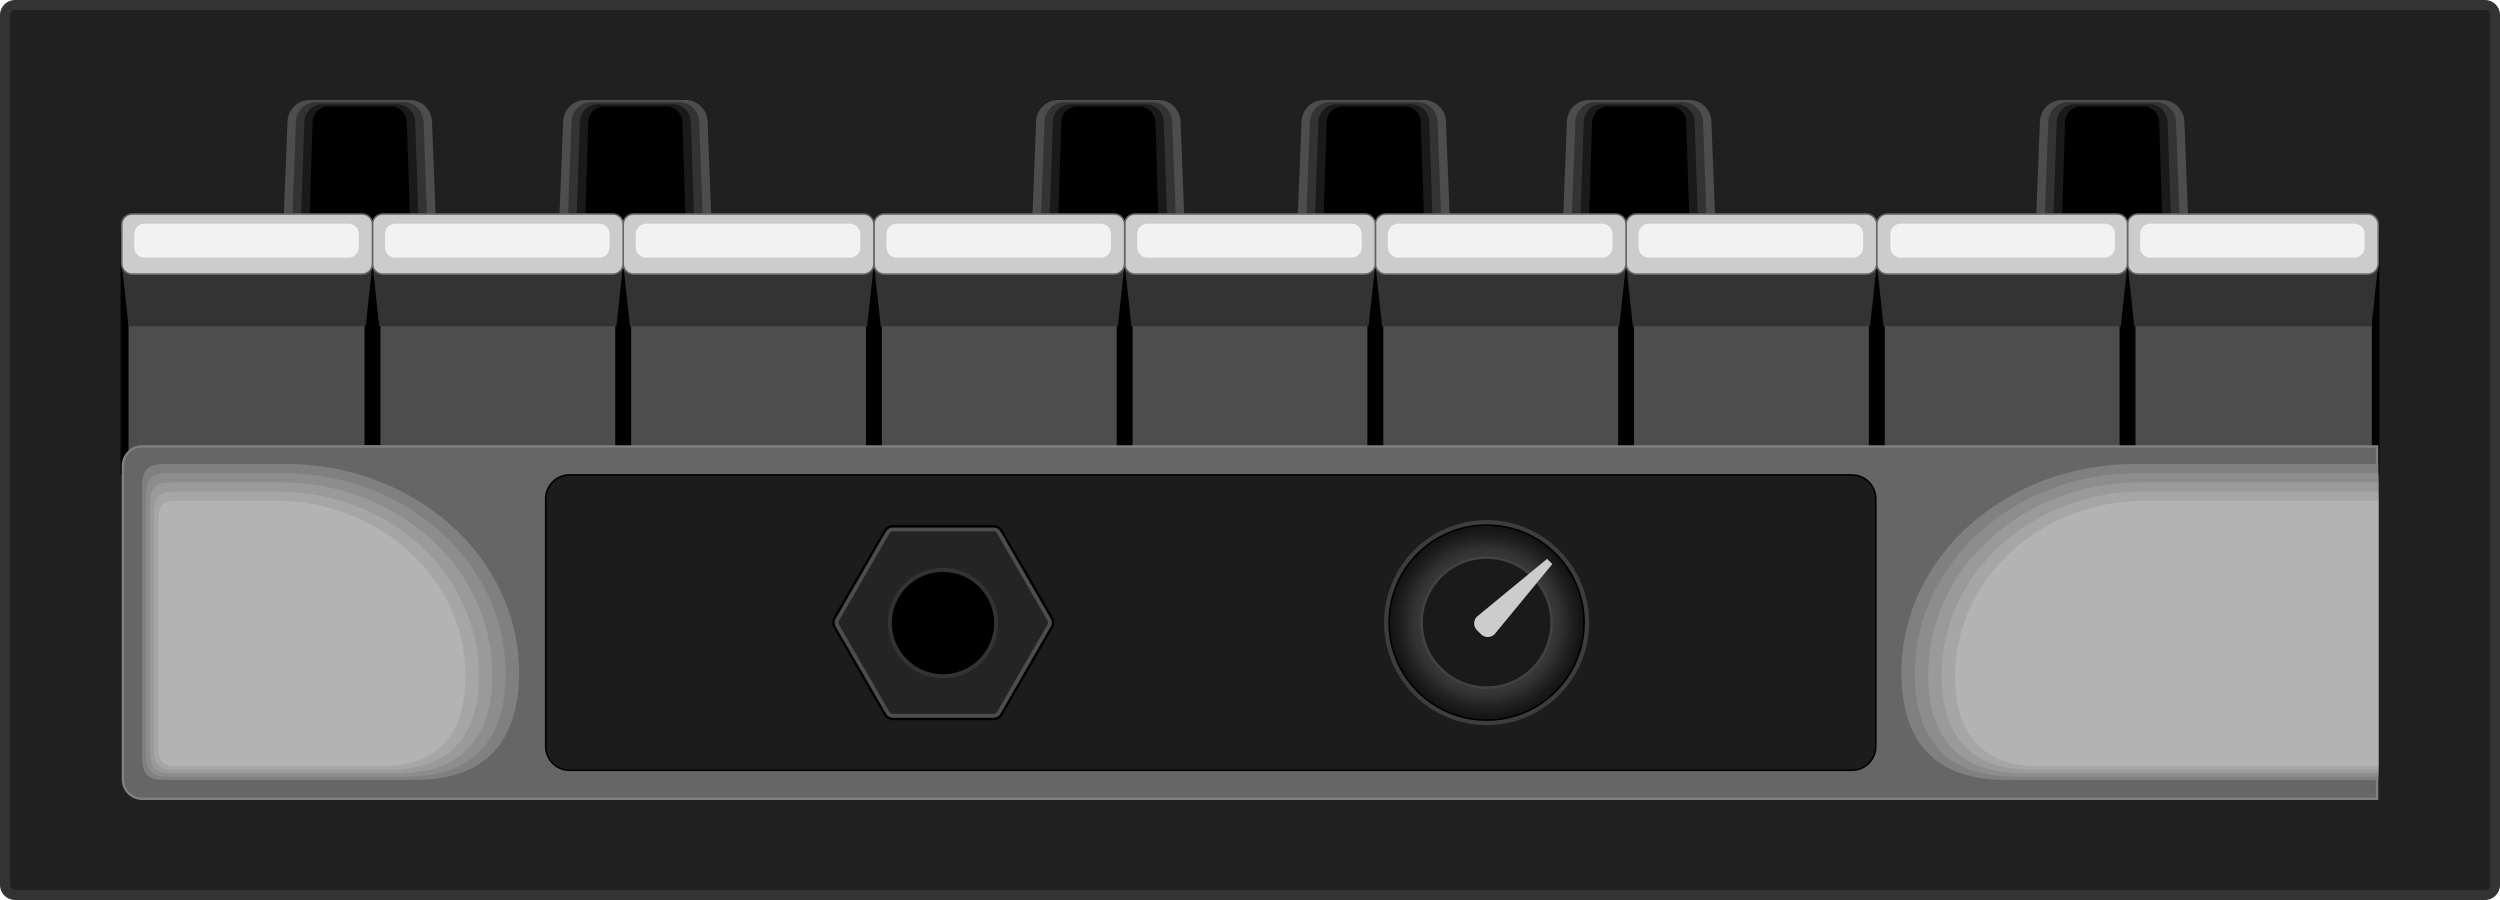
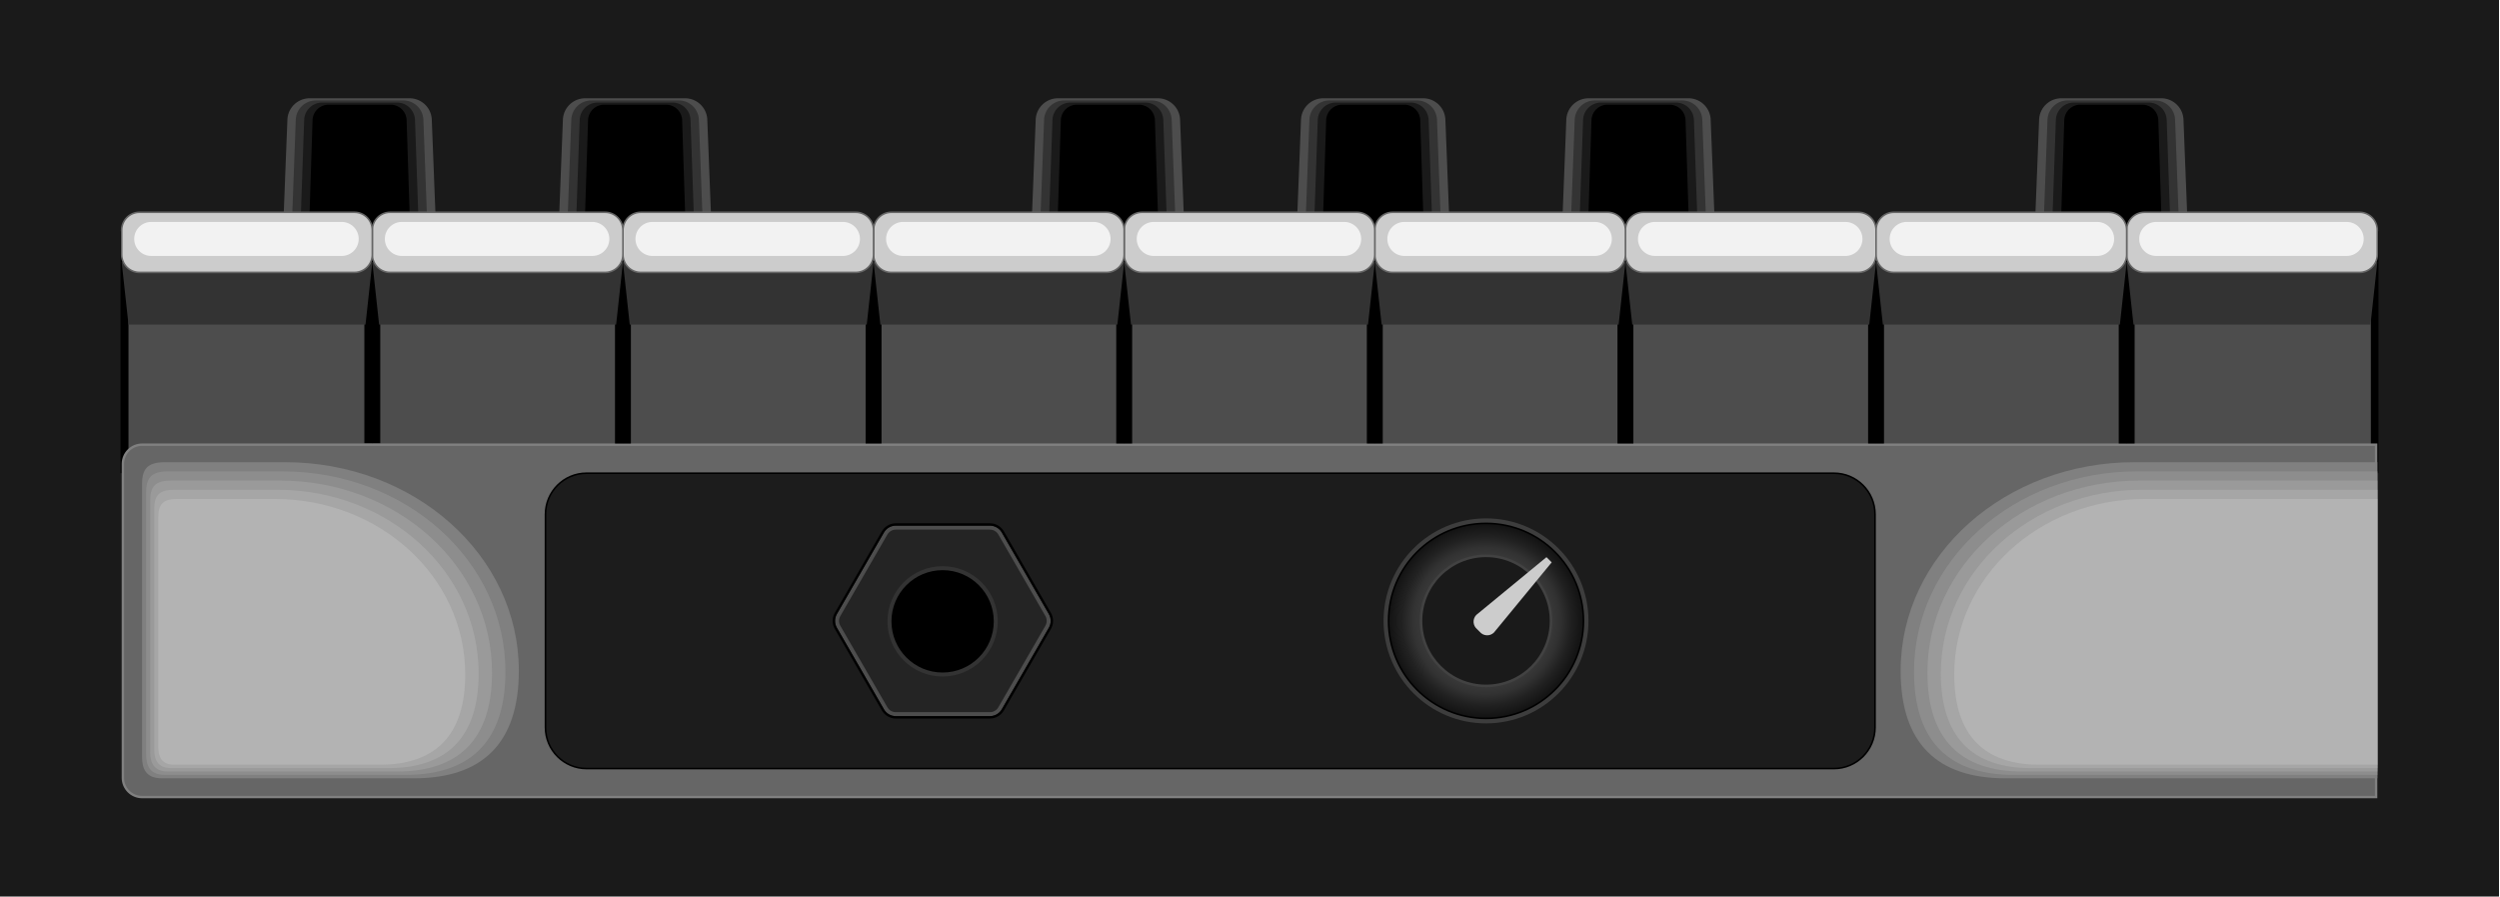
- <svg xmlns="http://www.w3.org/2000/svg" viewBox="0 0 500 180">
+ <svg xmlns="http://www.w3.org/2000/svg" viewBox="0 0 290 104">
  <defs>
-     <radialGradient id="a" cx="297.323" cy="124.52" r="20.042" gradientTransform="translate(8.03575 3.36542) scale(0.97297 0.97297)" gradientUnits="userSpaceOnUse">
+     <radialGradient id="a" cx="165.089" cy="58.786" r="11.624" gradientTransform="translate(11.81953 14.82488) scale(0.97297)" gradientUnits="userSpaceOnUse">
      <stop offset="0" stop-color="#737373" />
      <stop offset="0.38" stop-color="#505050" />
      <stop offset="0.753" stop-color="#323232" />
      <stop offset="0.866" stop-color="#212121" />
      <stop offset="1" stop-color="#121212" />
    </radialGradient>
  </defs>
-   <rect x="1" y="1" width="498" height="178" rx="2" ry="2" fill="#202020" />
-   <path d="M497,2a1.001,1.001,0,0,1,1,1V177a1.001,1.001,0,0,1-1,1H3a1.001,1.001,0,0,1-1-1V3A1.001,1.001,0,0,1,3,2H497m0-2H3A3,3,0,0,0,0,3V177a3,3,0,0,0,3,3H497a3,3,0,0,0,3-3V3a3,3,0,0,0-3-3Z" fill="#333" />
-   <path d="M433.45,59.521H411.406a4.426,4.426,0,0,1-4.627-4.38l1.213-31.063A4.461,4.461,0,0,1,412.619,20h19.618a4.461,4.461,0,0,1,4.627,4.078L438.078,55.141A4.426,4.426,0,0,1,433.45,59.521Z" fill="#4d4d4d" />
-   <path d="M413.756,20.43h17.343a4.023,4.023,0,0,1,4.091,3.794l1.072,28.898a4.009,4.009,0,0,1-4.091,4.074H412.684a4.009,4.009,0,0,1-4.091-4.074l1.073-28.898A4.023,4.023,0,0,1,413.756,20.43Z" fill="#333" />
-   <path d="M414.894,20.86h15.069a3.595,3.595,0,0,1,3.554,3.51l.932,26.732a3.602,3.602,0,0,1-3.554,3.769H413.962a3.602,3.602,0,0,1-3.554-3.769l.932-26.732A3.595,3.595,0,0,1,414.894,20.86Z" fill="#1a1a1a" />
-   <path d="M429.616,52.546H415.24a3.208,3.208,0,0,1-3.018-3.464l.791-24.567a3.181,3.181,0,0,1,3.018-3.225h12.794A3.181,3.181,0,0,1,431.843,24.515l.791,24.567A3.208,3.208,0,0,1,429.616,52.546Z" />
-   <path d="M338.854,59.521H316.81a4.426,4.426,0,0,1-4.627-4.38l1.213-31.063A4.461,4.461,0,0,1,318.023,20H337.641a4.461,4.461,0,0,1,4.627,4.078L343.482,55.141A4.426,4.426,0,0,1,338.854,59.521Z" fill="#4d4d4d" />
-   <path d="M319.16,20.43H336.504a4.023,4.023,0,0,1,4.091,3.794l1.073,28.898a4.009,4.009,0,0,1-4.091,4.074H318.088a4.009,4.009,0,0,1-4.091-4.074l1.072-28.898A4.023,4.023,0,0,1,319.16,20.43Z" fill="#333" />
-   <path d="M320.298,20.86h15.069a3.595,3.595,0,0,1,3.554,3.51l.932,26.732a3.602,3.602,0,0,1-3.554,3.769H319.366a3.602,3.602,0,0,1-3.554-3.769l.932-26.732A3.595,3.595,0,0,1,320.298,20.86Z" fill="#1a1a1a" />
-   <path d="M335.02,52.546H320.644a3.208,3.208,0,0,1-3.018-3.464L318.417,24.515a3.181,3.181,0,0,1,3.018-3.225h12.794a3.181,3.181,0,0,1,3.018,3.225l.791,24.567A3.208,3.208,0,0,1,335.02,52.546Z" />
-   <path d="M285.772,59.521H263.727a4.426,4.426,0,0,1-4.627-4.38L260.313,24.078A4.461,4.461,0,0,1,264.94,20h19.618a4.461,4.461,0,0,1,4.627,4.078L290.399,55.141A4.426,4.426,0,0,1,285.772,59.521Z" fill="#4d4d4d" />
-   <path d="M266.078,20.43h17.343a4.023,4.023,0,0,1,4.091,3.794l1.073,28.898a4.009,4.009,0,0,1-4.091,4.074H265.005a4.009,4.009,0,0,1-4.091-4.074l1.073-28.898A4.023,4.023,0,0,1,266.078,20.43Z" fill="#333" />
-   <path d="M267.215,20.86h15.069a3.595,3.595,0,0,1,3.554,3.51l.932,26.732a3.602,3.602,0,0,1-3.554,3.769H266.283a3.602,3.602,0,0,1-3.554-3.769l.932-26.732A3.595,3.595,0,0,1,267.215,20.86Z" fill="#1a1a1a" />
-   <path d="M281.938,52.546H267.561a3.208,3.208,0,0,1-3.018-3.464l.791-24.567a3.181,3.181,0,0,1,3.018-3.225h12.794a3.181,3.181,0,0,1,3.018,3.225l.791,24.567A3.208,3.208,0,0,1,281.938,52.546Z" />
-   <path d="M232.689,59.521H210.645a4.426,4.426,0,0,1-4.627-4.38l1.213-31.063A4.461,4.461,0,0,1,211.858,20h19.618a4.461,4.461,0,0,1,4.627,4.078L237.316,55.141A4.426,4.426,0,0,1,232.689,59.521Z" fill="#4d4d4d" />
-   <path d="M212.995,20.43h17.343a4.023,4.023,0,0,1,4.091,3.794l1.073,28.898a4.009,4.009,0,0,1-4.091,4.074H211.923a4.009,4.009,0,0,1-4.091-4.074l1.073-28.898A4.023,4.023,0,0,1,212.995,20.43Z" fill="#333" />
-   <path d="M214.132,20.86h15.069a3.595,3.595,0,0,1,3.554,3.51l.932,26.732a3.602,3.602,0,0,1-3.554,3.769H213.201a3.602,3.602,0,0,1-3.554-3.769l.932-26.732A3.595,3.595,0,0,1,214.132,20.86Z" fill="#1a1a1a" />
-   <path d="M228.855,52.546H214.478a3.208,3.208,0,0,1-3.018-3.464l.791-24.567a3.181,3.181,0,0,1,3.018-3.225h12.794a3.181,3.181,0,0,1,3.018,3.225l.791,24.567A3.208,3.208,0,0,1,228.855,52.546Z" />
-   <path d="M138.093,59.521H116.049a4.426,4.426,0,0,1-4.627-4.38l1.213-31.063A4.461,4.461,0,0,1,117.262,20h19.618a4.461,4.461,0,0,1,4.627,4.078L142.72,55.141A4.426,4.426,0,0,1,138.093,59.521Z" fill="#4d4d4d" />
-   <path d="M118.399,20.43H135.743a4.023,4.023,0,0,1,4.091,3.794l1.073,28.898a4.009,4.009,0,0,1-4.091,4.074H117.327a4.009,4.009,0,0,1-4.091-4.074l1.073-28.898A4.023,4.023,0,0,1,118.399,20.43Z" fill="#333" />
-   <path d="M119.536,20.86h15.069a3.595,3.595,0,0,1,3.554,3.51l.932,26.732a3.602,3.602,0,0,1-3.554,3.769H118.605a3.602,3.602,0,0,1-3.554-3.769l.932-26.732A3.595,3.595,0,0,1,119.536,20.86Z" fill="#1a1a1a" />
-   <path d="M134.259,52.546H119.883a3.208,3.208,0,0,1-3.018-3.464l.791-24.567a3.181,3.181,0,0,1,3.018-3.225H133.468a3.181,3.181,0,0,1,3.018,3.225l.791,24.567A3.208,3.208,0,0,1,134.259,52.546Z" />
-   <path d="M82.969,59.521H60.924A4.426,4.426,0,0,1,56.297,55.141l1.213-31.063A4.461,4.461,0,0,1,62.138,20H81.755A4.461,4.461,0,0,1,86.383,24.078L87.596,55.141A4.426,4.426,0,0,1,82.969,59.521Z" fill="#4d4d4d" />
-   <path d="M63.275,20.43H80.618a4.023,4.023,0,0,1,4.091,3.794l1.073,28.898a4.009,4.009,0,0,1-4.091,4.074H62.202a4.009,4.009,0,0,1-4.091-4.074L59.184,24.224A4.023,4.023,0,0,1,63.275,20.43Z" fill="#333" />
-   <path d="M64.412,20.86H79.481a3.595,3.595,0,0,1,3.554,3.51l.932,26.732a3.602,3.602,0,0,1-3.554,3.769H63.48a3.602,3.602,0,0,1-3.554-3.769l.932-26.732A3.595,3.595,0,0,1,64.412,20.86Z" fill="#1a1a1a" />
-   <path d="M79.135,52.546H64.758a3.208,3.208,0,0,1-3.018-3.464l.791-24.567a3.181,3.181,0,0,1,3.018-3.225H78.344a3.181,3.181,0,0,1,3.018,3.225l.791,24.567A3.208,3.208,0,0,1,79.135,52.546Z" />
-   <line x1="25.708" y1="46.6" x2="25.708" y2="94.985" fill="none" stroke="#000" stroke-miterlimit="10" stroke-width="3.182" />
-   <line x1="474.292" y1="46.6" x2="474.292" y2="94.985" fill="none" stroke="#000" stroke-miterlimit="10" stroke-width="3.182" />
-   <rect x="74.492" y="52.99" width="50.145" height="42.176" fill="#4d4d4d" />
-   <rect x="25.708" y="52.99" width="48.784" height="42.176" fill="#4d4d4d" />
-   <line x1="74.492" y1="46.6" x2="74.492" y2="89.041" fill="none" stroke="#000" stroke-miterlimit="10" stroke-width="3.182" />
-   <rect x="124.637" y="52.99" width="50.145" height="42.176" fill="#4d4d4d" />
-   <rect x="174.782" y="52.99" width="50.145" height="42.176" fill="#4d4d4d" />
-   <rect x="224.927" y="52.99" width="50.145" height="42.176" fill="#4d4d4d" />
-   <rect x="275.073" y="52.99" width="50.145" height="42.176" fill="#4d4d4d" />
-   <rect x="325.218" y="52.99" width="50.145" height="42.176" fill="#4d4d4d" />
-   <rect x="375.363" y="52.99" width="50.145" height="42.176" fill="#4d4d4d" />
-   <rect x="425.508" y="52.99" width="48.851" height="42.176" fill="#4d4d4d" />
-   <path d="M28.431,159.762a3.849,3.849,0,0,1-3.845-3.845V93.124a3.849,3.849,0,0,1,3.845-3.845h446.983v70.482Z" fill="#666" />
-   <path d="M475.175,89.518v70.004H28.431a3.61,3.61,0,0,1-3.606-3.606V93.124a3.61,3.61,0,0,1,3.606-3.606H475.175m.477-.477H28.431a4.095,4.095,0,0,0-4.083,4.083v62.792A4.095,4.095,0,0,0,28.431,160H475.653V89.041Z" fill="gray" />
-   <rect x="109.14" y="94.985" width="266.016" height="59.071" rx="4.773" ry="4.773" fill="#1c1c1c" stroke="#000" stroke-miterlimit="10" stroke-width="0.318" />
-   <path d="M178.57,143.174a1.196,1.196,0,0,1-1.033-.597l-10.079-17.458a1.195,1.195,0,0,1,0-1.192l10.079-17.457a1.196,1.196,0,0,1,1.033-.597h20.158a1.196,1.196,0,0,1,1.034.597l10.079,17.457a1.195,1.195,0,0,1,0,1.192l-10.079,17.458a1.196,1.196,0,0,1-1.034.597Z" fill="#242424" />
-   <path d="M198.728,106.271a.798.798,0,0,1,.689.398l10.079,17.457a.798.798,0,0,1,0,.795l-10.079,17.457a.798.798,0,0,1-.689.398H178.57a.798.798,0,0,1-.689-.398L167.802,124.921a.798.798,0,0,1,0-.795l10.079-17.457a.798.798,0,0,1,.689-.398h20.158m0-.795H178.57a1.591,1.591,0,0,0-1.378.795L167.113,123.728a1.591,1.591,0,0,0,0,1.591l10.079,17.457a1.591,1.591,0,0,0,1.378.795h20.158a1.591,1.591,0,0,0,1.378-.795l10.079-17.457a1.591,1.591,0,0,0,0-1.591l-10.079-17.457a1.591,1.591,0,0,0-1.378-.795Z" fill="#4d4d4d" />
-   <path d="M198.728,105.475a1.591,1.591,0,0,1,1.378.795L210.184,123.728a1.591,1.591,0,0,1,0,1.591l-10.079,17.457a1.591,1.591,0,0,1-1.378.795H178.57a1.591,1.591,0,0,1-1.378-.795l-10.079-17.457a1.591,1.591,0,0,1,0-1.591l10.079-17.457a1.591,1.591,0,0,1,1.378-.795h20.158m0-.477H178.57a2.074,2.074,0,0,0-1.791,1.034L166.7,123.49a2.074,2.074,0,0,0,0,2.068l10.079,17.457a2.074,2.074,0,0,0,1.791,1.034h20.158a2.074,2.074,0,0,0,1.791-1.034l10.079-17.458a2.074,2.074,0,0,0,0-2.068l-10.079-17.457a2.074,2.074,0,0,0-1.791-1.034Z" />
-   <circle cx="188.598" cy="124.611" r="10.634" stroke="#333" stroke-miterlimit="10" stroke-width="0.795" />
-   <circle cx="297.323" cy="124.52" r="20.5" fill="#3d3d3d" />
-   <circle cx="297.323" cy="124.52" r="19.5" stroke="#000" stroke-miterlimit="10" stroke-width="0.318" fill="url(#a)" />
-   <circle cx="297.323" cy="124.52" r="13" fill="#1a1a1a" stroke="#424242" stroke-miterlimit="10" stroke-width="0.5" />
-   <path d="M103.806,134.515c0,14.584-7.435,21.484-20.932,21.484H32.351c-3.151,0-3.92-1.926-3.92-4.24V97.143c0-3.135,1.191-4.359,4.594-4.359H57.019C82.859,92.784,103.806,111.358,103.806,134.515Z" fill="gray" />
-   <path d="M56.505,94.623c24.643,0,44.621,17.834,44.621,40.069,0,14.003-7.09,20.628-19.963,20.628H32.979c-3.006,0-3.739-1.849-3.739-4.071V98.809c0-3.01,1.136-4.185,4.381-4.185Z" fill="#8d8d8d" />
-   <path d="M55.99,96.462c23.447,0,42.454,17.094,42.454,38.406,0,13.422-6.746,19.772-18.994,19.772H33.607c-2.86,0-3.557-1.773-3.557-3.902V100.474c0-2.885,1.081-4.012,4.168-4.012Z" fill="#9a9a9a" />
-   <path d="M55.476,98.302c22.25,0,40.288,16.355,40.288,36.744,0,12.841-6.402,18.916-18.024,18.916H34.235c-2.714,0-3.376-1.696-3.376-3.733V102.14c0-2.76,1.026-3.838,3.956-3.838Z" fill="#a6a6a6" />
-   <path d="M93.083,135.222c0,12.26-6.058,18.061-17.055,18.061H34.863c-2.568,0-3.194-1.619-3.194-3.564V103.805c0-2.636.97-3.665,3.743-3.665h19.55C76.015,100.141,93.083,115.755,93.083,135.222Z" fill="#b3b3b3" />
-   <path d="M380.282,134.515c0,14.584,7.435,21.484,20.932,21.484h74.439V92.784H427.069C401.229,92.784,380.282,111.358,380.282,134.515Z" fill="gray" />
-   <path d="M382.963,134.692c0,14.003,7.09,20.628,19.963,20.628h72.727V94.623H427.584C402.94,94.623,382.963,112.457,382.963,134.692Z" fill="#8d8d8d" />
-   <path d="M385.644,134.869c0,13.422,6.746,19.772,18.994,19.772h71.015V96.462h-47.554C404.651,96.462,385.644,113.557,385.644,134.869Z" fill="#9a9a9a" />
-   <path d="M388.325,135.046c0,12.841,6.402,18.916,18.024,18.916h69.304V98.302H428.613C406.362,98.302,388.325,114.656,388.325,135.046Z" fill="#a6a6a6" />
-   <path d="M391.006,135.222c0,12.26,6.058,18.061,17.055,18.061h67.592V100.141H429.127C408.073,100.141,391.006,115.755,391.006,135.222Z" fill="#b3b3b3" />
-   <line x1="124.637" y1="50.797" x2="124.637" y2="89.041" fill="none" stroke="#000" stroke-miterlimit="10" stroke-width="3.182" />
-   <line x1="174.782" y1="50.797" x2="174.782" y2="89.041" fill="none" stroke="#000" stroke-miterlimit="10" stroke-width="3.182" />
-   <line x1="224.927" y1="50.797" x2="224.927" y2="89.041" fill="none" stroke="#000" stroke-miterlimit="10" stroke-width="3.182" />
-   <line x1="275.073" y1="50.797" x2="275.073" y2="89.041" fill="none" stroke="#000" stroke-miterlimit="10" stroke-width="3.182" />
-   <line x1="325.218" y1="50.797" x2="325.218" y2="89.041" fill="none" stroke="#000" stroke-miterlimit="10" stroke-width="3.182" />
-   <line x1="375.363" y1="50.797" x2="375.363" y2="89.041" fill="none" stroke="#000" stroke-miterlimit="10" stroke-width="3.182" />
-   <line x1="425.508" y1="50.797" x2="425.508" y2="89.041" fill="none" stroke="#000" stroke-miterlimit="10" stroke-width="3.182" />
-   <polygon points="124.637 52.784 74.492 52.784 75.853 65.259 123.276 65.259 124.637 52.784" fill="#333" />
-   <polygon points="174.782 52.784 124.637 52.784 125.999 65.259 173.421 65.259 174.782 52.784" fill="#333" />
-   <polygon points="224.927 52.784 174.782 52.784 176.144 65.259 223.566 65.259 224.927 52.784" fill="#333" />
-   <polygon points="275.073 52.784 224.927 52.784 226.289 65.259 273.711 65.259 275.073 52.784" fill="#333" />
-   <polygon points="325.218 52.784 275.073 52.784 276.434 65.259 323.856 65.259 325.218 52.784" fill="#333" />
-   <polygon points="375.363 52.784 325.218 52.784 326.579 65.259 374.001 65.259 375.363 52.784" fill="#333" />
-   <polygon points="425.508 52.784 375.363 52.784 376.724 65.259 424.147 65.259 425.508 52.784" fill="#333" />
-   <polygon points="475.653 52.784 425.508 52.784 426.869 65.259 474.292 65.259 475.653 52.784" fill="#333" />
-   <rect x="425.508" y="42.801" width="50.145" height="12.024" rx="2.068" ry="2.068" fill="#ccc" stroke="#666" stroke-miterlimit="10" stroke-width="0.318" />
-   <rect x="428.014" y="44.73" width="44.916" height="6.805" rx="2.068" ry="2.068" fill="#f2f2f2" />
-   <rect x="325.218" y="42.801" width="50.145" height="12.024" rx="2.068" ry="2.068" fill="#ccc" stroke="#666" stroke-miterlimit="10" stroke-width="0.318" />
-   <rect x="327.724" y="44.73" width="44.916" height="6.805" rx="2.068" ry="2.068" fill="#f2f2f2" />
-   <rect x="275.073" y="42.801" width="50.145" height="12.024" rx="2.068" ry="2.068" fill="#ccc" stroke="#666" stroke-miterlimit="10" stroke-width="0.318" />
-   <rect x="277.579" y="44.73" width="44.916" height="6.805" rx="2.068" ry="2.068" fill="#f2f2f2" />
-   <rect x="224.927" y="42.801" width="50.145" height="12.024" rx="2.068" ry="2.068" fill="#ccc" stroke="#666" stroke-miterlimit="10" stroke-width="0.318" />
-   <rect x="227.434" y="44.73" width="44.916" height="6.805" rx="2.068" ry="2.068" fill="#f2f2f2" />
-   <rect x="174.782" y="42.801" width="50.145" height="12.024" rx="2.068" ry="2.068" fill="#ccc" stroke="#666" stroke-miterlimit="10" stroke-width="0.318" />
-   <rect x="177.289" y="44.73" width="44.916" height="6.805" rx="2.068" ry="2.068" fill="#f2f2f2" />
-   <rect x="124.637" y="42.801" width="50.145" height="12.024" rx="2.068" ry="2.068" fill="#ccc" stroke="#666" stroke-miterlimit="10" stroke-width="0.318" />
-   <rect x="127.144" y="44.73" width="44.916" height="6.805" rx="2.068" ry="2.068" fill="#f2f2f2" />
-   <rect x="74.492" y="42.801" width="50.145" height="12.024" rx="2.068" ry="2.068" fill="#ccc" stroke="#666" stroke-miterlimit="10" stroke-width="0.318" />
-   <rect x="76.999" y="44.73" width="44.916" height="6.805" rx="2.068" ry="2.068" fill="#f2f2f2" />
-   <polygon points="74.492 52.784 24.347 52.784 25.708 65.259 73.131 65.259 74.492 52.784" fill="#333" />
-   <path d="M309.42,111.776l-14.03,11.545a1.933,1.933,0,0,0,.136,2.846l.543.543a1.933,1.933,0,0,0,2.846.136L310.46,112.817Z" fill="#ccc" />
-   <rect x="24.347" y="42.801" width="50.145" height="12.024" rx="2.068" ry="2.068" fill="#ccc" stroke="#666" stroke-miterlimit="10" stroke-width="0.318" />
-   <rect x="26.854" y="44.73" width="44.916" height="6.805" rx="2.068" ry="2.068" fill="#f2f2f2" />
-   <rect x="375.363" y="42.801" width="50.145" height="12.024" rx="2.068" ry="2.068" fill="#ccc" stroke="#666" stroke-miterlimit="10" stroke-width="0.318" />
-   <rect x="378.085" y="44.73" width="44.916" height="6.805" rx="2.068" ry="2.068" fill="#f2f2f2" />
+   <rect width="290" height="104" fill="#1a1a1a" />
+   <path d="M251.401,34.322H238.615a2.567,2.567,0,0,1-2.684-2.54l.704-18.016A2.587,2.587,0,0,1,239.319,11.4h11.378a2.587,2.587,0,0,1,2.684,2.365l.704,18.016A2.567,2.567,0,0,1,251.401,34.322Z" fill="#4d4d4d" />
+   <path d="M239.979,11.649H250.038a2.333,2.333,0,0,1,2.373,2.2l.622,16.761a2.325,2.325,0,0,1-2.373,2.363H239.357a2.325,2.325,0,0,1-2.373-2.363l.622-16.761A2.333,2.333,0,0,1,239.979,11.649Z" fill="#333" />
+   <path d="M240.638,11.899h8.74a2.085,2.085,0,0,1,2.062,2.036l.54,15.505a2.089,2.089,0,0,1-2.062,2.186h-9.821a2.089,2.089,0,0,1-2.062-2.186l.54-15.505A2.085,2.085,0,0,1,240.638,11.899Z" fill="#1a1a1a" />
+   <path d="M249.177,30.276H240.839a1.861,1.861,0,0,1-1.75-2.009l.459-14.249a1.845,1.845,0,0,1,1.75-1.871h7.421a1.845,1.845,0,0,1,1.75,1.871l.459,14.249A1.861,1.861,0,0,1,249.177,30.276Z" />
+   <path d="M196.535,34.322H183.75a2.567,2.567,0,0,1-2.684-2.54l.704-18.016A2.588,2.588,0,0,1,184.453,11.4h11.378a2.588,2.588,0,0,1,2.684,2.365l.704,18.016A2.567,2.567,0,0,1,196.535,34.322Z" fill="#4d4d4d" />
+   <path d="M185.113,11.649h10.059a2.333,2.333,0,0,1,2.373,2.2l.622,16.761a2.325,2.325,0,0,1-2.373,2.363H184.491a2.325,2.325,0,0,1-2.373-2.363l.622-16.761A2.333,2.333,0,0,1,185.113,11.649Z" fill="#333" />
+   <path d="M185.773,11.899h8.74a2.085,2.085,0,0,1,2.062,2.036l.54,15.505A2.089,2.089,0,0,1,195.053,31.625h-9.821a2.089,2.089,0,0,1-2.062-2.186l.54-15.505A2.085,2.085,0,0,1,185.773,11.899Z" fill="#1a1a1a" />
+   <path d="M194.312,30.276h-8.338a1.861,1.861,0,0,1-1.75-2.009l.459-14.249a1.845,1.845,0,0,1,1.75-1.871h7.421a1.845,1.845,0,0,1,1.75,1.871l.459,14.249A1.861,1.861,0,0,1,194.312,30.276Z" />
+   <path d="M165.747,34.322H152.962a2.567,2.567,0,0,1-2.684-2.54l.704-18.016A2.588,2.588,0,0,1,153.665,11.4h11.378a2.588,2.588,0,0,1,2.684,2.365l.704,18.016A2.567,2.567,0,0,1,165.747,34.322Z" fill="#4d4d4d" />
+   <path d="M154.325,11.649h10.059a2.333,2.333,0,0,1,2.373,2.2l.622,16.761a2.325,2.325,0,0,1-2.373,2.363H153.703a2.325,2.325,0,0,1-2.373-2.363l.622-16.761A2.333,2.333,0,0,1,154.325,11.649Z" fill="#333" />
+   <path d="M154.985,11.899h8.74a2.085,2.085,0,0,1,2.062,2.036l.54,15.505a2.089,2.089,0,0,1-2.062,2.186h-9.821a2.089,2.089,0,0,1-2.062-2.186l.54-15.505A2.085,2.085,0,0,1,154.985,11.899Z" fill="#1a1a1a" />
+   <path d="M163.524,30.276h-8.338a1.861,1.861,0,0,1-1.75-2.009l.459-14.249a1.845,1.845,0,0,1,1.75-1.871H163.065a1.845,1.845,0,0,1,1.75,1.871l.459,14.249A1.861,1.861,0,0,1,163.524,30.276Z" />
+   <path d="M134.96,34.322H122.174a2.567,2.567,0,0,1-2.684-2.54l.704-18.016A2.588,2.588,0,0,1,122.878,11.4h11.378a2.588,2.588,0,0,1,2.684,2.365l.704,18.016A2.567,2.567,0,0,1,134.96,34.322Z" fill="#4d4d4d" />
+   <path d="M123.537,11.649H133.596a2.333,2.333,0,0,1,2.373,2.2l.622,16.761a2.325,2.325,0,0,1-2.373,2.363H122.915a2.325,2.325,0,0,1-2.373-2.363l.622-16.761A2.333,2.333,0,0,1,123.537,11.649Z" fill="#333" />
+   <path d="M124.197,11.899h8.74a2.085,2.085,0,0,1,2.062,2.036l.54,15.505a2.089,2.089,0,0,1-2.062,2.186h-9.821a2.089,2.089,0,0,1-2.062-2.186l.54-15.505A2.085,2.085,0,0,1,124.197,11.899Z" fill="#1a1a1a" />
+   <path d="M132.736,30.276h-8.338a1.861,1.861,0,0,1-1.75-2.009l.459-14.249a1.845,1.845,0,0,1,1.75-1.871h7.421a1.845,1.845,0,0,1,1.75,1.871l.459,14.249A1.861,1.861,0,0,1,132.736,30.276Z" />
+   <path d="M80.094,34.322H67.308a2.567,2.567,0,0,1-2.684-2.54L65.328,13.765A2.587,2.587,0,0,1,68.012,11.4H79.39a2.587,2.587,0,0,1,2.684,2.365l.704,18.016A2.567,2.567,0,0,1,80.094,34.322Z" fill="#4d4d4d" />
+   <path d="M68.672,11.649H78.731a2.333,2.333,0,0,1,2.373,2.2l.622,16.761a2.325,2.325,0,0,1-2.373,2.363H68.049a2.325,2.325,0,0,1-2.373-2.363l.622-16.761A2.333,2.333,0,0,1,68.672,11.649Z" fill="#333" />
+   <path d="M69.331,11.899H78.071a2.085,2.085,0,0,1,2.062,2.036l.54,15.505A2.089,2.089,0,0,1,78.612,31.625H68.791a2.089,2.089,0,0,1-2.062-2.186l.54-15.505A2.085,2.085,0,0,1,69.331,11.899Z" fill="#1a1a1a" />
+   <path d="M77.87,30.276H69.532a1.861,1.861,0,0,1-1.75-2.009l.459-14.249a1.845,1.845,0,0,1,1.75-1.871h7.421a1.845,1.845,0,0,1,1.75,1.871l.459,14.249A1.861,1.861,0,0,1,77.87,30.276Z" />
+   <path d="M48.122,34.322H35.336a2.567,2.567,0,0,1-2.684-2.54l.704-18.016A2.588,2.588,0,0,1,36.04,11.4H47.418a2.588,2.588,0,0,1,2.684,2.365l.704,18.016A2.567,2.567,0,0,1,48.122,34.322Z" fill="#4d4d4d" />
+   <path d="M36.699,11.649H46.759a2.333,2.333,0,0,1,2.373,2.2l.622,16.761a2.325,2.325,0,0,1-2.373,2.363H36.077a2.325,2.325,0,0,1-2.373-2.363l.622-16.761A2.333,2.333,0,0,1,36.699,11.649Z" fill="#333" />
+   <path d="M37.359,11.899H46.099a2.085,2.085,0,0,1,2.062,2.036L48.701,29.439A2.089,2.089,0,0,1,46.639,31.625H36.819A2.089,2.089,0,0,1,34.757,29.439l.54-15.505A2.085,2.085,0,0,1,37.359,11.899Z" fill="#1a1a1a" />
+   <path d="M45.898,30.276H37.56a1.861,1.861,0,0,1-1.75-2.009l.459-14.249a1.845,1.845,0,0,1,1.75-1.871h7.421a1.845,1.845,0,0,1,1.75,1.871l.459,14.249A1.861,1.861,0,0,1,45.898,30.276Z" />
+   <line x1="14.911" y1="26.828" x2="14.911" y2="54.891" fill="none" stroke="#000" stroke-miterlimit="10" stroke-width="1.845" />
+   <line x1="275.089" y1="26.828" x2="275.089" y2="54.891" fill="none" stroke="#000" stroke-miterlimit="10" stroke-width="1.845" />
+   <rect x="43.206" y="30.534" width="29.084" height="24.462" fill="#4d4d4d" />
+   <rect x="14.911" y="30.534" width="28.295" height="24.462" fill="#4d4d4d" />
+   <line x1="43.206" y1="26.828" x2="43.206" y2="51.444" fill="none" stroke="#000" stroke-miterlimit="10" stroke-width="1.845" />
+   <rect x="72.29" y="30.534" width="29.084" height="24.462" fill="#4d4d4d" />
+   <rect x="101.374" y="30.534" width="29.084" height="24.462" fill="#4d4d4d" />
+   <rect x="130.458" y="30.534" width="29.084" height="24.462" fill="#4d4d4d" />
+   <rect x="159.542" y="30.534" width="29.084" height="24.462" fill="#4d4d4d" />
+   <rect x="188.626" y="30.534" width="29.084" height="24.462" fill="#4d4d4d" />
+   <rect x="217.71" y="30.534" width="29.084" height="24.462" fill="#4d4d4d" />
+   <rect x="246.794" y="30.534" width="28.333" height="24.462" fill="#4d4d4d" />
+   <path d="M16.49,92.461a2.232,2.232,0,0,1-2.23-2.229V53.812a2.232,2.232,0,0,1,2.23-2.23H275.74V92.461Z" fill="#666" />
+   <path d="M275.602,51.72V92.323H16.49a2.094,2.094,0,0,1-2.091-2.092V53.812a2.094,2.094,0,0,1,2.091-2.092H275.602m.277-.277H16.49a2.375,2.375,0,0,0-2.368,2.368V90.232a2.375,2.375,0,0,0,2.368,2.368H275.879V51.444Z" fill="gray" />
+   <rect x="63.301" y="54.891" width="154.289" height="34.261" rx="4.773" ry="4.773" fill="#1c1c1c" stroke="#000" stroke-miterlimit="10" stroke-width="0.185" />
+   <path d="M103.957,82.841a1.365,1.365,0,0,1-1.178-.68l-5.46-9.457a1.364,1.364,0,0,1,0-1.36l5.46-9.457a1.365,1.365,0,0,1,1.178-.681h10.92a1.364,1.364,0,0,1,1.178.681l5.46,9.457a1.364,1.364,0,0,1,0,1.36l-5.46,9.457a1.364,1.364,0,0,1-1.178.68Z" fill="#242424" />
+   <path d="M114.876,61.437a1.133,1.133,0,0,1,.978.565l5.46,9.457a1.133,1.133,0,0,1,0,1.13l-5.46,9.457a1.132,1.132,0,0,1-.978.565H103.956a1.132,1.132,0,0,1-.978-.565l-5.46-9.457a1.133,1.133,0,0,1,0-1.13l5.46-9.457a1.133,1.133,0,0,1,.978-.565H114.876m0-.461H103.956a1.591,1.591,0,0,0-1.378.795l-5.46,9.457a1.591,1.591,0,0,0,0,1.591l5.46,9.457a1.591,1.591,0,0,0,1.378.796H114.876a1.591,1.591,0,0,0,1.378-.796l5.46-9.457a1.591,1.591,0,0,0,0-1.591l-5.46-9.457a1.591,1.591,0,0,0-1.378-.795Z" fill="#4d4d4d" />
+   <path d="M114.876,60.976a1.591,1.591,0,0,1,1.378.795l5.46,9.457a1.591,1.591,0,0,1,0,1.591l-5.46,9.457a1.591,1.591,0,0,1-1.378.796H103.956a1.591,1.591,0,0,1-1.378-.796l-5.46-9.457a1.591,1.591,0,0,1,0-1.591l5.46-9.457a1.591,1.591,0,0,1,1.378-.795H114.876m0-.277H103.956a1.873,1.873,0,0,0-1.617.934l-5.46,9.457a1.873,1.873,0,0,0,0,1.868l5.46,9.457a1.873,1.873,0,0,0,1.617.934H114.876a1.873,1.873,0,0,0,1.618-.934l5.46-9.457a1.873,1.873,0,0,0,0-1.868l-5.46-9.457a1.873,1.873,0,0,0-1.617-.934Z" />
+   <circle cx="109.387" cy="72.075" r="6.168" stroke="#333" stroke-miterlimit="10" stroke-width="0.461" />
+   <circle cx="172.447" cy="72.022" r="11.89" fill="#3d3d3d" />
+   <circle cx="172.447" cy="72.022" r="11.31" stroke="#000" stroke-miterlimit="10" stroke-width="0.185" fill="url(#a)" />
+   <circle cx="172.447" cy="72.022" r="7.54" fill="#1a1a1a" stroke="#424242" stroke-miterlimit="10" stroke-width="0.29" />
+   <path d="M60.208,77.819c0,8.459-4.312,12.461-12.141,12.461H18.763c-1.828,0-2.274-1.117-2.274-2.459V56.143c0-1.818.691-2.528,2.664-2.528H33.071C48.058,53.615,60.208,64.388,60.208,77.819Z" fill="gray" />
+   <path d="M32.773,54.681c14.293,0,25.88,10.344,25.88,23.24,0,8.122-4.112,11.964-11.578,11.964H19.128c-1.743,0-2.168-1.073-2.168-2.361V57.109c0-1.746.659-2.428,2.541-2.428Z" fill="#8d8d8d" />
+   <path d="M32.474,55.748c13.599,0,24.624,9.915,24.624,22.276,0,7.785-3.913,11.468-11.016,11.468H19.492c-1.659,0-2.063-1.028-2.063-2.263V58.075c0-1.674.627-2.327,2.418-2.327Z" fill="#9a9a9a" />
+   <path d="M32.176,56.815c12.905,0,23.367,9.486,23.367,21.311,0,7.448-3.713,10.971-10.454,10.971H19.856c-1.574,0-1.958-.984-1.958-2.165V59.041c0-1.601.595-2.226,2.294-2.226Z" fill="#a6a6a6" />
+   <path d="M53.988,78.229c0,7.111-3.513,10.475-9.892,10.475H20.22c-1.489,0-1.853-.939-1.853-2.067V60.007c0-1.529.563-2.125,2.171-2.125h11.339C44.089,57.882,53.988,66.938,53.988,78.229Z" fill="#b3b3b3" />
+   <path d="M220.563,77.819c0,8.459,4.312,12.461,12.141,12.461h43.174V53.615H247.7C232.713,53.615,220.563,64.388,220.563,77.819Z" fill="gray" />
+   <path d="M222.118,77.921c0,8.122,4.112,11.964,11.578,11.964h42.182v-35.204H247.999C233.705,54.681,222.118,65.025,222.118,77.921Z" fill="#8d8d8d" />
+   <path d="M223.673,78.024c0,7.785,3.913,11.468,11.016,11.468h41.189V55.748H248.297C234.698,55.748,223.673,65.663,223.673,78.024Z" fill="#9a9a9a" />
+   <path d="M225.228,78.126c0,7.448,3.713,10.971,10.454,10.971h40.196v-32.283H248.595C235.69,56.815,225.228,66.301,225.228,78.126Z" fill="#a6a6a6" />
+   <path d="M226.783,78.229c0,7.111,3.513,10.475,9.892,10.475h39.203V57.882H248.894C236.682,57.882,226.783,66.938,226.783,78.229Z" fill="#b3b3b3" />
+   <line x1="72.29" y1="29.262" x2="72.29" y2="51.444" fill="none" stroke="#000" stroke-miterlimit="10" stroke-width="1.845" />
+   <line x1="101.374" y1="29.262" x2="101.374" y2="51.444" fill="none" stroke="#000" stroke-miterlimit="10" stroke-width="1.845" />
+   <line x1="130.458" y1="29.262" x2="130.458" y2="51.444" fill="none" stroke="#000" stroke-miterlimit="10" stroke-width="1.845" />
+   <line x1="159.542" y1="29.262" x2="159.542" y2="51.444" fill="none" stroke="#000" stroke-miterlimit="10" stroke-width="1.845" />
+   <line x1="188.626" y1="29.262" x2="188.626" y2="51.444" fill="none" stroke="#000" stroke-miterlimit="10" stroke-width="1.845" />
+   <line x1="217.71" y1="29.262" x2="217.71" y2="51.444" fill="none" stroke="#000" stroke-miterlimit="10" stroke-width="1.845" />
+   <line x1="246.794" y1="29.262" x2="246.794" y2="51.444" fill="none" stroke="#000" stroke-miterlimit="10" stroke-width="1.845" />
+   <polygon points="72.29 30.414 43.206 30.414 43.995 37.65 71.5 37.65 72.29 30.414" fill="#333" />
+   <polygon points="101.374 30.414 72.29 30.414 73.079 37.65 100.584 37.65 101.374 30.414" fill="#333" />
+   <polygon points="130.458 30.414 101.374 30.414 102.163 37.65 129.669 37.65 130.458 30.414" fill="#333" />
+   <polygon points="159.542 30.414 130.458 30.414 131.247 37.65 158.753 37.65 159.542 30.414" fill="#333" />
+   <polygon points="188.626 30.414 159.542 30.414 160.331 37.65 187.837 37.65 188.626 30.414" fill="#333" />
+   <polygon points="217.71 30.414 188.626 30.414 189.416 37.65 216.921 37.65 217.71 30.414" fill="#333" />
+   <polygon points="246.794 30.414 217.71 30.414 218.5 37.65 246.005 37.65 246.794 30.414" fill="#333" />
+   <polygon points="275.879 30.414 246.794 30.414 247.584 37.65 275.089 37.65 275.879 30.414" fill="#333" />
+   <rect x="246.794" y="24.625" width="29.084" height="6.974" rx="2.068" ry="2.068" fill="#ccc" stroke="#666" stroke-miterlimit="10" stroke-width="0.185" />
+   <rect x="248.248" y="25.743" width="26.051" height="3.947" rx="1.974" ry="1.974" fill="#f2f2f2" />
+   <rect x="188.626" y="24.625" width="29.084" height="6.974" rx="2.068" ry="2.068" fill="#ccc" stroke="#666" stroke-miterlimit="10" stroke-width="0.185" />
+   <rect x="190.08" y="25.743" width="26.051" height="3.947" rx="1.974" ry="1.974" fill="#f2f2f2" />
+   <rect x="159.542" y="24.625" width="29.084" height="6.974" rx="2.068" ry="2.068" fill="#ccc" stroke="#666" stroke-miterlimit="10" stroke-width="0.185" />
+   <rect x="160.996" y="25.743" width="26.051" height="3.947" rx="1.974" ry="1.974" fill="#f2f2f2" />
+   <rect x="130.458" y="24.625" width="29.084" height="6.974" rx="2.068" ry="2.068" fill="#ccc" stroke="#666" stroke-miterlimit="10" stroke-width="0.185" />
+   <rect x="131.912" y="25.743" width="26.051" height="3.947" rx="1.974" ry="1.974" fill="#f2f2f2" />
+   <rect x="101.374" y="24.625" width="29.084" height="6.974" rx="2.068" ry="2.068" fill="#ccc" stroke="#666" stroke-miterlimit="10" stroke-width="0.185" />
+   <rect x="102.828" y="25.743" width="26.051" height="3.947" rx="1.974" ry="1.974" fill="#f2f2f2" />
+   <rect x="72.29" y="24.625" width="29.084" height="6.974" rx="2.068" ry="2.068" fill="#ccc" stroke="#666" stroke-miterlimit="10" stroke-width="0.185" />
+   <rect x="73.744" y="25.743" width="26.051" height="3.947" rx="1.974" ry="1.974" fill="#f2f2f2" />
+   <rect x="43.206" y="24.625" width="29.084" height="6.974" rx="2.068" ry="2.068" fill="#ccc" stroke="#666" stroke-miterlimit="10" stroke-width="0.185" />
+   <rect x="44.66" y="25.743" width="26.051" height="3.947" rx="1.974" ry="1.974" fill="#f2f2f2" />
+   <polygon points="43.206 30.414 14.121 30.414 14.911 37.65 42.416 37.65 43.206 30.414" fill="#333" />
+   <path d="M179.463,64.63l-8.137,6.696a1.121,1.121,0,0,0,.079,1.651l.315.315a1.121,1.121,0,0,0,1.651.079l6.696-8.137Z" fill="#ccc" />
+   <rect x="14.121" y="24.625" width="29.084" height="6.974" rx="2.068" ry="2.068" fill="#ccc" stroke="#666" stroke-miterlimit="10" stroke-width="0.185" />
+   <rect x="15.575" y="25.743" width="26.051" height="3.947" rx="1.974" ry="1.974" fill="#f2f2f2" />
+   <rect x="217.71" y="24.625" width="29.084" height="6.974" rx="2.068" ry="2.068" fill="#ccc" stroke="#666" stroke-miterlimit="10" stroke-width="0.185" />
+   <rect x="219.289" y="25.743" width="26.051" height="3.947" rx="1.974" ry="1.974" fill="#f2f2f2" />
</svg>
